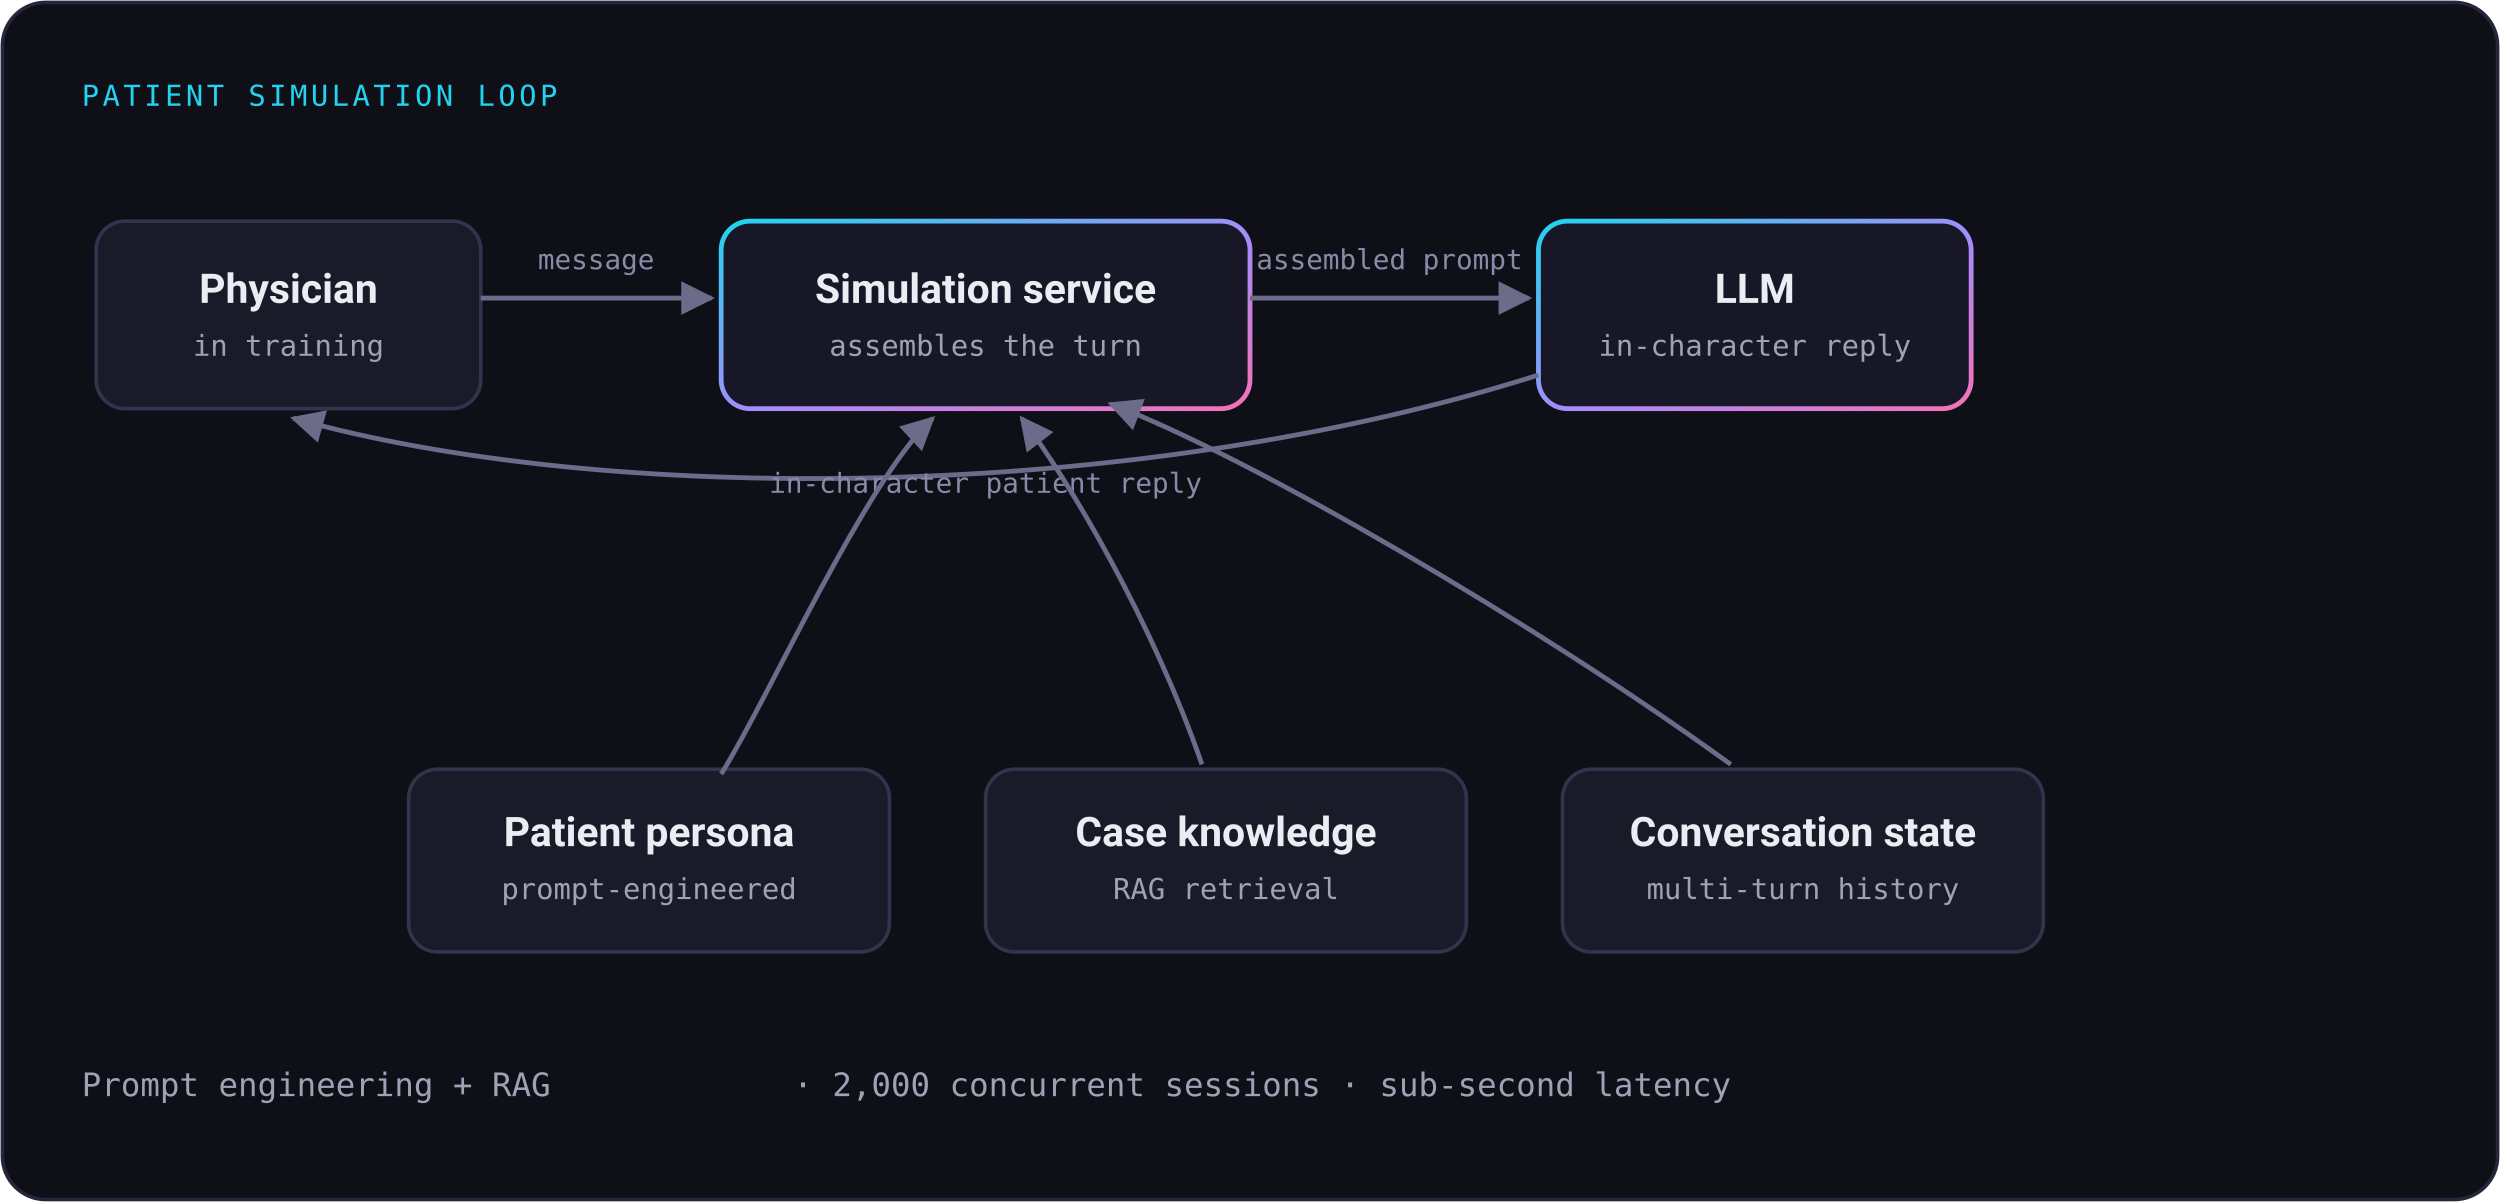
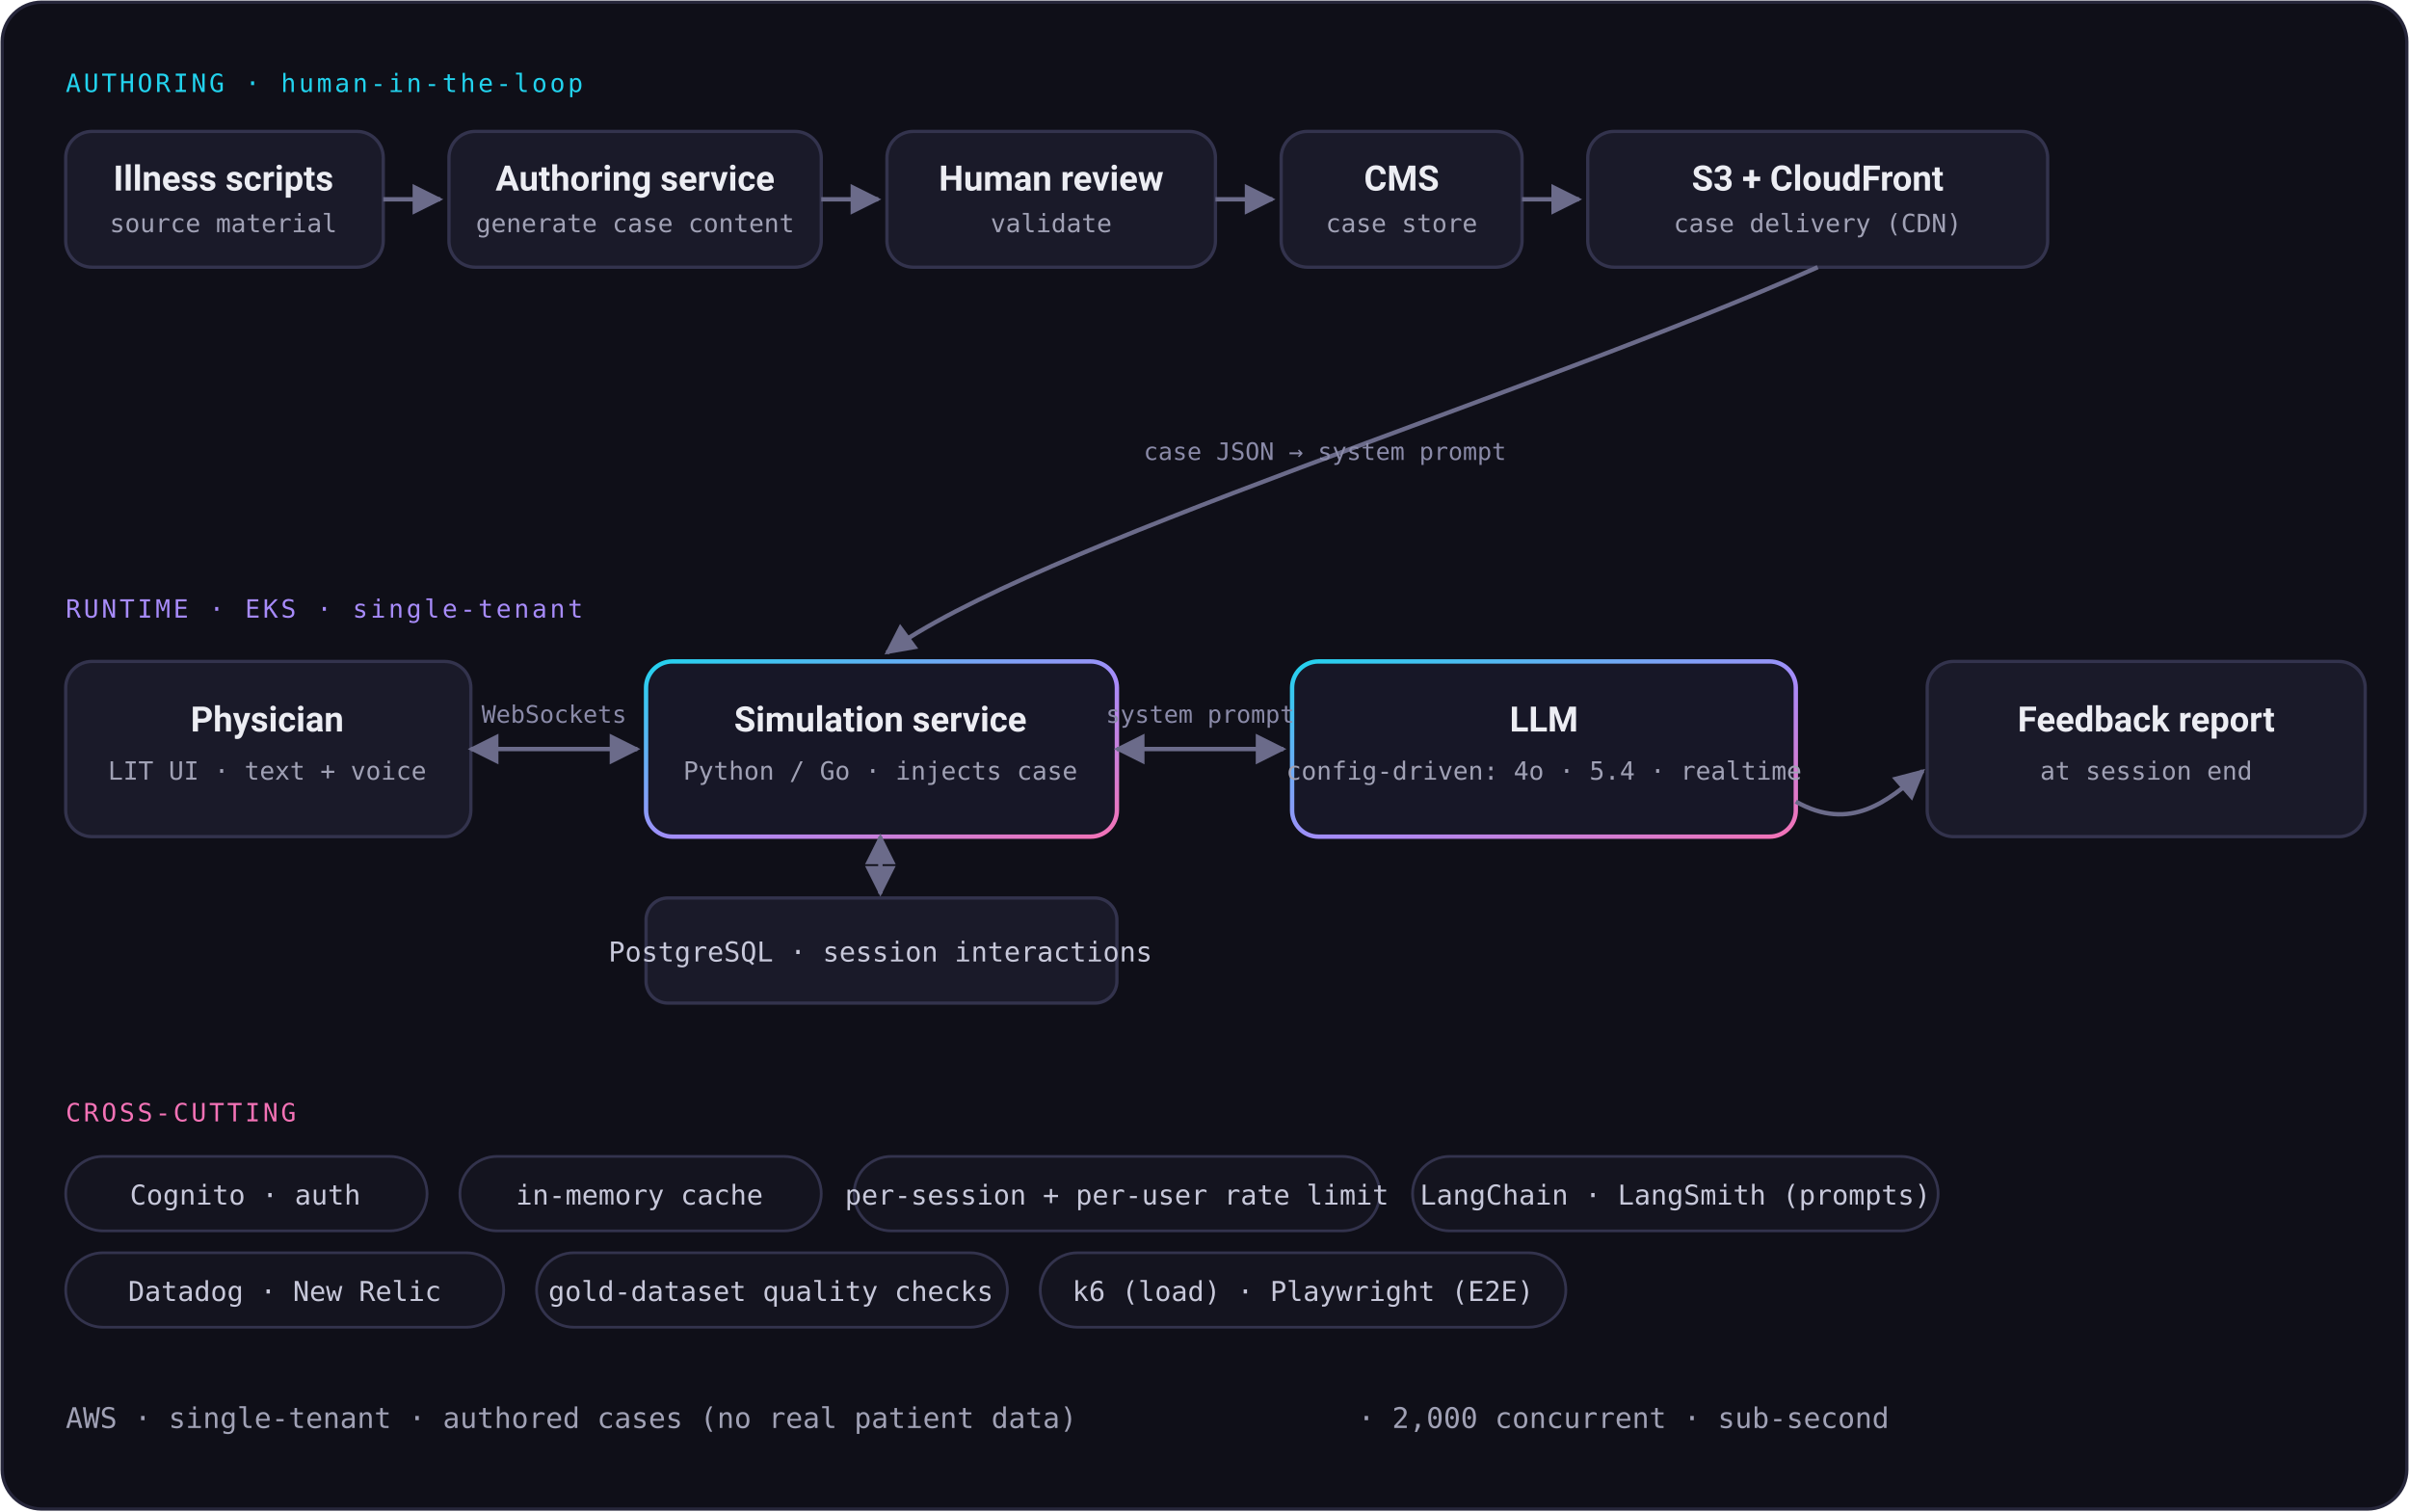
- <svg xmlns="http://www.w3.org/2000/svg" viewBox="0 0 1040 500" role="img" aria-label="LLM-powered clinical simulation platform. A physician-in-training exchanges messages with a simulation service, which for each turn assembles a prompt-engineered patient persona, context retrieved via RAG from case and clinical knowledge, and the conversation history, then calls the LLM to produce an in-character patient reply. Load-tested for 2,000 concurrent sessions at sub-second latency.">
+ <svg xmlns="http://www.w3.org/2000/svg" viewBox="0 0 1100 690" role="img" aria-label="LLM-powered clinical simulation platform on AWS. Authoring pipeline: illness scripts are turned into case content by an authoring service, validated by a human in the loop, stored in a CMS, and delivered via S3 and CloudFront. Runtime: a physician-in-training interacts through a LIT front end over WebSockets (text and voice) with a simulation service on EKS, which injects the case JSON and persona into the system prompt and calls a config-driven LLM. Interactions are stored per session in PostgreSQL, and at the end a feedback report scores the trainee's chosen questions and investigations against a gold dataset. Load-tested for 2,000 concurrent sessions at sub-second latency.">
  <defs>
    <linearGradient id="accent" x1="0" y1="0" x2="1" y2="1">
      <stop offset="0" stop-color="#22d3ee" />
      <stop offset="0.55" stop-color="#a78bfa" />
      <stop offset="1" stop-color="#f472b6" />
    </linearGradient>
    <marker id="arrow" viewBox="0 0 10 10" refX="9" refY="5" markerWidth="7" markerHeight="7" orient="auto-start-reverse">
      <path d="M0,0 L10,5 L0,10 z" fill="#6b6b8a" />
    </marker>
    <style>
      .bg   { fill: #0f0f18; stroke: #26263a; stroke-width: 1.5; }
      .node { fill: #1a1a29; stroke: #33334d; stroke-width: 1.5; }
      .agent{ fill: #171727; stroke: url(#accent); stroke-width: 2; }
-       .lbl  { fill: #ecedf3; font-family: ui-sans-serif, system-ui, -apple-system, "Segoe UI", Roboto, sans-serif; font-size: 17px; font-weight: 600; }
-       .sub  { fill: #a0a1b5; font-family: ui-monospace, "SF Mono", Menlo, monospace; font-size: 12px; }
-       .tag  { fill: #22d3ee; font-family: ui-monospace, "SF Mono", Menlo, monospace; font-size: 12px; letter-spacing: 0.12em; }
-       .edge { fill: #8a8aa8; font-family: ui-monospace, "SF Mono", Menlo, monospace; font-size: 11.5px; }
+       .pill { fill: #14141f; stroke: #33334d; stroke-width: 1.25; }
+       .lbl  { fill: #ecedf3; font-family: ui-sans-serif, system-ui, -apple-system, "Segoe UI", Roboto, sans-serif; font-size: 16px; font-weight: 600; }
+       .sub  { fill: #a0a1b5; font-family: ui-monospace, "SF Mono", Menlo, monospace; font-size: 11.5px; }
+       .plbl { fill: #c7c8da; font-family: ui-monospace, "SF Mono", Menlo, monospace; font-size: 12.5px; }
+       .tag  { fill: #22d3ee; font-family: ui-monospace, "SF Mono", Menlo, monospace; font-size: 11.5px; letter-spacing: 0.11em; }
+       .tag2 { fill: #a78bfa; font-family: ui-monospace, "SF Mono", Menlo, monospace; font-size: 11.5px; letter-spacing: 0.11em; }
+       .tag3 { fill: #f472b6; font-family: ui-monospace, "SF Mono", Menlo, monospace; font-size: 11.5px; letter-spacing: 0.11em; }
+       .edge { fill: #8a8aa8; font-family: ui-monospace, "SF Mono", Menlo, monospace; font-size: 11px; }
      .flow { stroke: #6b6b8a; stroke-width: 2; fill: none; marker-end: url(#arrow); }
-       .band { fill: #a0a1b5; font-family: ui-monospace, "SF Mono", Menlo, monospace; font-size: 13.5px; }
+       .flow2{ stroke: #6b6b8a; stroke-width: 2; fill: none; marker-start: url(#arrow); marker-end: url(#arrow); }
+       .band { fill: #a0a1b5; font-family: ui-monospace, "SF Mono", Menlo, monospace; font-size: 13px; }
    </style>
  </defs>
-   <rect class="bg" x="1" y="1" width="1038" height="498" rx="18" />
-   <text class="tag" x="34" y="44">PATIENT SIMULATION LOOP</text>
-   <rect class="node" x="40" y="92" width="160" height="78" rx="12" />
-   <text class="lbl" x="120" y="126" text-anchor="middle">Physician</text>
-   <text class="sub" x="120" y="148" text-anchor="middle">in training</text>
-   <rect class="agent" x="300" y="92" width="220" height="78" rx="12" />
-   <text class="lbl" x="410" y="126" text-anchor="middle">Simulation service</text>
-   <text class="sub" x="410" y="148" text-anchor="middle">assembles the turn</text>
-   <rect class="agent" x="640" y="92" width="180" height="78" rx="12" />
-   <text class="lbl" x="730" y="126" text-anchor="middle">LLM</text>
-   <text class="sub" x="730" y="148" text-anchor="middle">in-character reply</text>
-   <path class="flow" d="M200 124 L296 124" />
-   <text class="edge" x="248" y="112" text-anchor="middle">message</text>
-   <path class="flow" d="M520 124 L636 124" />
-   <text class="edge" x="578" y="112" text-anchor="middle">assembled prompt</text>
-   <path class="flow" d="M640 156 C 470 210, 250 210, 122 174" />
-   <text class="edge" x="410" y="205" text-anchor="middle">in-character patient reply</text>
-   <rect class="node" x="170" y="320" width="200" height="76" rx="12" />
-   <text class="lbl" x="270" y="352" text-anchor="middle">Patient persona</text>
-   <text class="sub" x="270" y="374" text-anchor="middle">prompt-engineered</text>
-   <rect class="node" x="410" y="320" width="200" height="76" rx="12" />
-   <text class="lbl" x="510" y="352" text-anchor="middle">Case knowledge</text>
-   <text class="sub" x="510" y="374" text-anchor="middle">RAG retrieval</text>
-   <rect class="node" x="650" y="320" width="200" height="76" rx="12" />
-   <text class="lbl" x="750" y="352" text-anchor="middle">Conversation state</text>
-   <text class="sub" x="750" y="374" text-anchor="middle">multi-turn history</text>
-   <path class="flow" d="M300 322 C 320 290, 360 200, 388 174" />
-   <path class="flow" d="M500 318 C 480 260, 445 200, 425 174" />
-   <path class="flow" d="M720 318 C 640 260, 520 190, 462 168" />
-   <text class="band" x="34" y="456">Prompt engineering + RAG</text>
-   <text class="band" x="330" y="456">·  2,000 concurrent sessions  ·  sub-second latency</text>
+   <rect class="bg" x="1" y="1" width="1098" height="688" rx="18" />
+   <text class="tag" x="30" y="42">AUTHORING  ·  human-in-the-loop</text>
+   <rect class="node" x="30" y="60" width="145" height="62" rx="12" />
+   <text class="lbl" x="102" y="87" text-anchor="middle">Illness scripts</text>
+   <text class="sub" x="102" y="106" text-anchor="middle">source material</text>
+   <rect class="node" x="205" y="60" width="170" height="62" rx="12" />
+   <text class="lbl" x="290" y="87" text-anchor="middle">Authoring service</text>
+   <text class="sub" x="290" y="106" text-anchor="middle">generate case content</text>
+   <rect class="node" x="405" y="60" width="150" height="62" rx="12" />
+   <text class="lbl" x="480" y="87" text-anchor="middle">Human review</text>
+   <text class="sub" x="480" y="106" text-anchor="middle">validate</text>
+   <rect class="node" x="585" y="60" width="110" height="62" rx="12" />
+   <text class="lbl" x="640" y="87" text-anchor="middle">CMS</text>
+   <text class="sub" x="640" y="106" text-anchor="middle">case store</text>
+   <rect class="node" x="725" y="60" width="210" height="62" rx="12" />
+   <text class="lbl" x="830" y="87" text-anchor="middle">S3 + CloudFront</text>
+   <text class="sub" x="830" y="106" text-anchor="middle">case delivery (CDN)</text>
+   <path class="flow" d="M175 91 L201 91" />
+   <path class="flow" d="M375 91 L401 91" />
+   <path class="flow" d="M555 91 L581 91" />
+   <path class="flow" d="M695 91 L721 91" />
+   <text class="tag2" x="30" y="282">RUNTIME  ·  EKS · single-tenant</text>
+   <rect class="node" x="30" y="302" width="185" height="80" rx="12" />
+   <text class="lbl" x="122" y="334" text-anchor="middle">Physician</text>
+   <text class="sub" x="122" y="356" text-anchor="middle">LIT UI · text + voice</text>
+   <rect class="agent" x="295" y="302" width="215" height="80" rx="12" />
+   <text class="lbl" x="402" y="334" text-anchor="middle">Simulation service</text>
+   <text class="sub" x="402" y="356" text-anchor="middle">Python / Go · injects case</text>
+   <rect class="agent" x="590" y="302" width="230" height="80" rx="12" />
+   <text class="lbl" x="705" y="334" text-anchor="middle">LLM</text>
+   <text class="sub" x="705" y="356" text-anchor="middle">config-driven: 4o · 5.4 · realtime</text>
+   <rect class="node" x="880" y="302" width="200" height="80" rx="12" />
+   <text class="lbl" x="980" y="334" text-anchor="middle">Feedback report</text>
+   <text class="sub" x="980" y="356" text-anchor="middle">at session end</text>
+   <path class="flow2" d="M215 342 L291 342" />
+   <text class="edge" x="253" y="330" text-anchor="middle">WebSockets</text>
+   <path class="flow2" d="M510 342 L586 342" />
+   <text class="edge" x="548" y="330" text-anchor="middle">system prompt</text>
+   <path class="flow" d="M820 366 C 845 380, 862 366, 878 352" />
+   <path class="flow" d="M830 122 C 700 180, 470 250, 405 298" />
+   <text class="edge" x="605" y="210" text-anchor="middle">case JSON → system prompt</text>
+   <rect class="node" x="295" y="410" width="215" height="48" rx="10" />
+   <text class="plbl" x="402" y="439" text-anchor="middle">PostgreSQL · session interactions</text>
+   <path class="flow2" d="M402 382 L402 408" />
+   <text class="tag3" x="30" y="512">CROSS-CUTTING</text>
+   <rect class="pill" x="30" y="528" width="165" height="34" rx="17" />
+   <text class="plbl" x="112" y="550" text-anchor="middle">Cognito · auth</text>
+   <rect class="pill" x="210" y="528" width="165" height="34" rx="17" />
+   <text class="plbl" x="292" y="550" text-anchor="middle">in-memory cache</text>
+   <rect class="pill" x="390" y="528" width="240" height="34" rx="17" />
+   <text class="plbl" x="510" y="550" text-anchor="middle">per-session + per-user rate limit</text>
+   <rect class="pill" x="645" y="528" width="240" height="34" rx="17" />
+   <text class="plbl" x="765" y="550" text-anchor="middle">LangChain · LangSmith (prompts)</text>
+   <rect class="pill" x="30" y="572" width="200" height="34" rx="17" />
+   <text class="plbl" x="130" y="594" text-anchor="middle">Datadog · New Relic</text>
+   <rect class="pill" x="245" y="572" width="215" height="34" rx="17" />
+   <text class="plbl" x="352" y="594" text-anchor="middle">gold-dataset quality checks</text>
+   <rect class="pill" x="475" y="572" width="240" height="34" rx="17" />
+   <text class="plbl" x="595" y="594" text-anchor="middle">k6 (load) · Playwright (E2E)</text>
+   <text class="band" x="30" y="652">AWS  ·  single-tenant  ·  authored cases (no real patient data)</text>
+   <text class="band" x="620" y="652">·  2,000 concurrent  ·  sub-second</text>
</svg>
